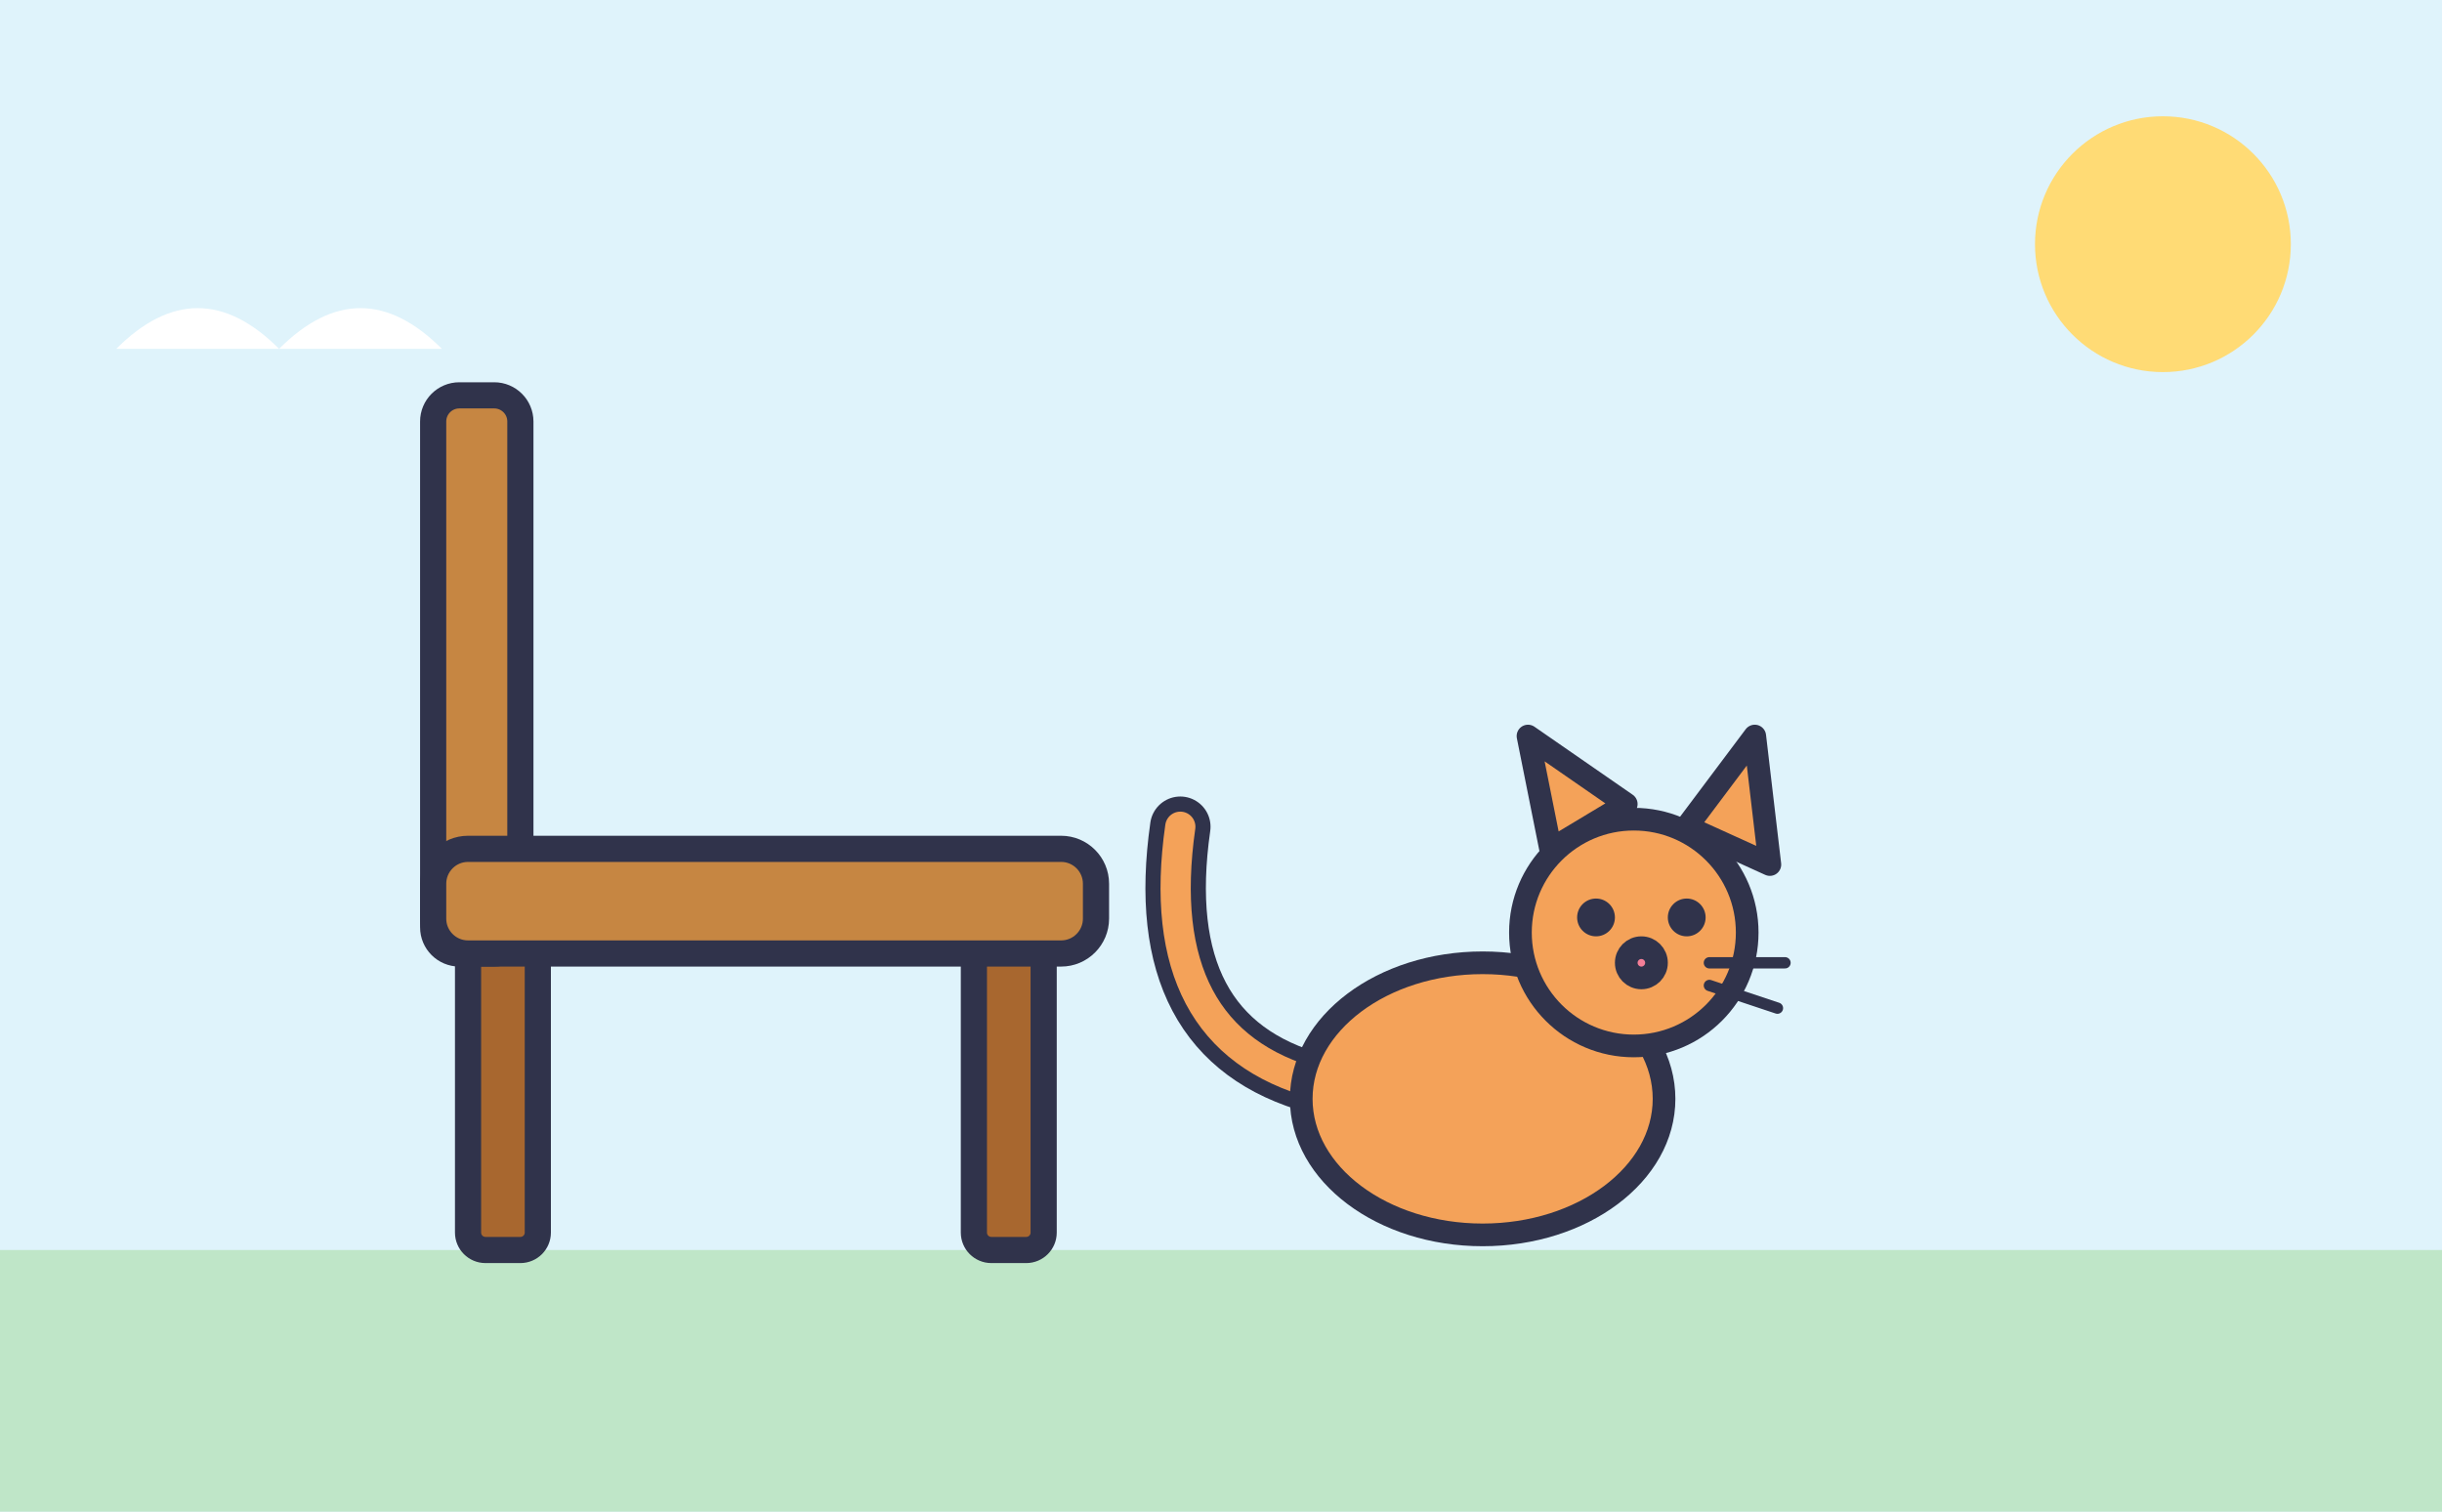
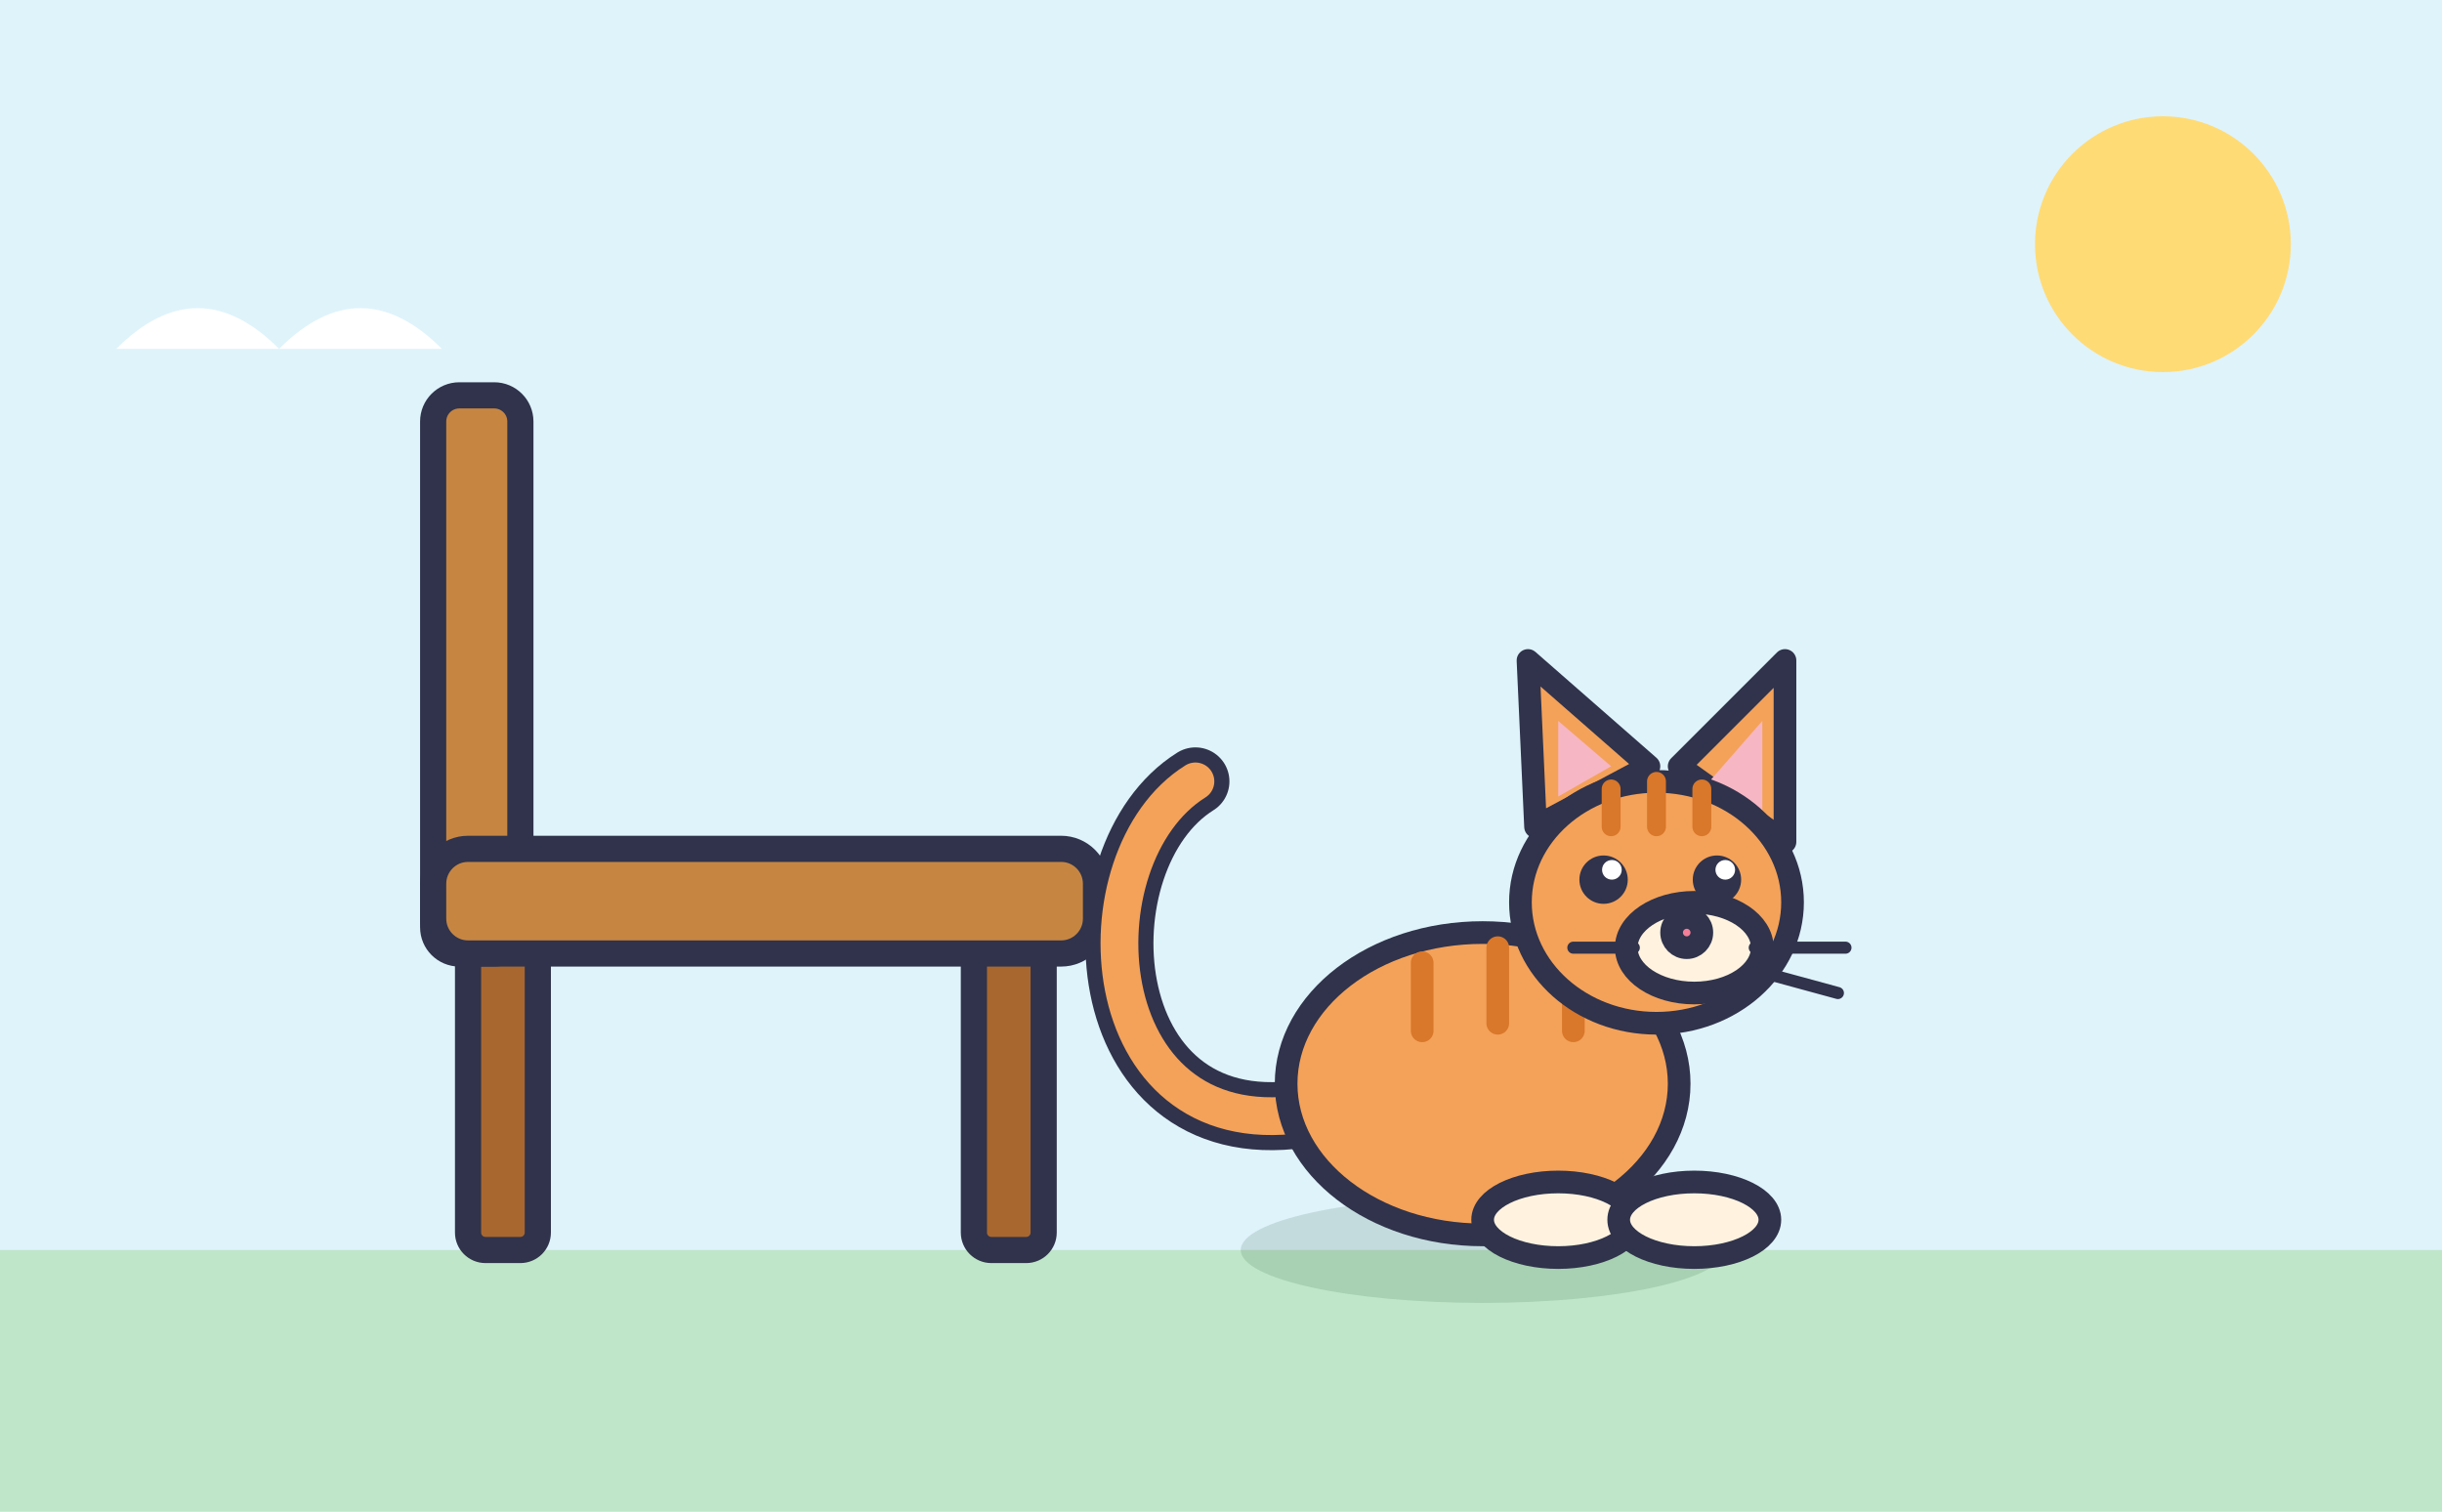
<svg xmlns="http://www.w3.org/2000/svg" viewBox="0 0 420 260">
  <rect width="420" height="260" fill="#dff3fb" />
  <circle cx="372" cy="42" r="22" fill="#ffdb75" />
  <path d="M20 60q14-14 28 0q14-14 28 0z" fill="#fff" />
  <rect y="215" width="420" height="45" fill="#bfe6c8" />
  <g transform="translate(130 215) scale(1.5)">
    <rect x="-33" y="-35" width="8" height="35" rx="2" fill="#a8672f" stroke="#30334b" stroke-width="3" stroke-linejoin="round" stroke-linecap="round" />
    <rect x="25" y="-35" width="8" height="35" rx="2" fill="#a8672f" stroke="#30334b" stroke-width="3" stroke-linejoin="round" stroke-linecap="round" />
    <rect x="-37" y="-98" width="10" height="64" rx="3" fill="#c68642" stroke="#30334b" stroke-width="3" stroke-linejoin="round" stroke-linecap="round" />
    <rect x="-37" y="-46" width="76" height="12" rx="4" fill="#c68642" stroke="#30334b" stroke-width="3" stroke-linejoin="round" stroke-linecap="round" />
  </g>
  <g transform="translate(255 215) scale(1.3)">
-     <path d="M-22,-22q-22,-6-18,-34" fill="none" stroke="#30334b" stroke-width="8" stroke-linejoin="round" stroke-linecap="round" />
-     <path d="M-22,-22q-22,-6-18,-34" fill="none" stroke="#f4a259" stroke-width="4" stroke-linejoin="round" stroke-linecap="round" />
-     <ellipse cx="0" cy="-20" rx="24" ry="18" fill="#f4a259" stroke="#30334b" stroke-width="3" stroke-linejoin="round" stroke-linecap="round" />
-     <ellipse cx="20" cy="-42" rx="15" ry="15" fill="#f4a259" stroke="#30334b" stroke-width="3" stroke-linejoin="round" stroke-linecap="round" />
-     <path d="M9,-53l-3,-15l13,9z" fill="#f4a259" stroke="#30334b" stroke-width="3" stroke-linejoin="round" stroke-linecap="round" />
-     <path d="M27,-56l9,-12l2,17z" fill="#f4a259" stroke="#30334b" stroke-width="3" stroke-linejoin="round" stroke-linecap="round" />
-     <circle cx="15" cy="-44" r="2.5" fill="#30334b" />
-     <circle cx="27" cy="-44" r="2.5" fill="#30334b" />
-     <ellipse cx="21" cy="-38" rx="2" ry="2" fill="#f47f98" stroke="#30334b" stroke-width="3" stroke-linejoin="round" stroke-linecap="round" />
-     <path d="M30,-38h10M30,-35l9,3" fill="none" stroke="#30334b" stroke-width="1.5" stroke-linejoin="round" stroke-linecap="round" />
+     <ellipse cx="0" cy="0" rx="32" ry="7" fill="#2a5a3c" opacity=".16" />
+     <path d="M-24,-18C-52,-14 -54,-52 -38,-62" fill="none" stroke="#30334b" stroke-width="9" stroke-linejoin="round" stroke-linecap="round" />
+     <path d="M-24,-18C-52,-14 -54,-52 -38,-62" fill="none" stroke="#f4a259" stroke-width="5" stroke-linejoin="round" stroke-linecap="round" />
+     <ellipse cx="0" cy="-22" rx="26" ry="20" fill="#f4a259" stroke="#30334b" stroke-width="3" stroke-linejoin="round" stroke-linecap="round" />
+     <path d="M-8,-38v9M2,-40v10M12,-38v9" fill="none" stroke="#d9772a" stroke-width="3" stroke-linejoin="round" stroke-linecap="round" />
+     <ellipse cx="10" cy="-4" rx="10" ry="5" fill="#fff3e0" stroke="#30334b" stroke-width="3" stroke-linejoin="round" stroke-linecap="round" />
+     <ellipse cx="28" cy="-4" rx="10" ry="5" fill="#fff3e0" stroke="#30334b" stroke-width="3" stroke-linejoin="round" stroke-linecap="round" />
+     <path d="M7,-56L6,-78L22,-64Z" fill="#f4a259" stroke="#30334b" stroke-width="3" stroke-linejoin="round" stroke-linecap="round" />
+     <path d="M26,-64L40,-78L40,-54Z" fill="#f4a259" stroke="#30334b" stroke-width="3" stroke-linejoin="round" stroke-linecap="round" />
+     <path d="M10,-60L10,-70L17,-64Z" fill="#f6b6c4" stroke="#30334b" stroke-width="0" stroke-linejoin="round" stroke-linecap="round" />
+     <path d="M30,-62L37,-70L37,-58Z" fill="#f6b6c4" stroke="#30334b" stroke-width="0" stroke-linejoin="round" stroke-linecap="round" />
+     <ellipse cx="23" cy="-46" rx="18" ry="16" fill="#f4a259" stroke="#30334b" stroke-width="3" stroke-linejoin="round" stroke-linecap="round" />
+     <path d="M23,-62v6M17,-61v5M29,-61v5" fill="none" stroke="#d9772a" stroke-width="2.5" stroke-linejoin="round" stroke-linecap="round" />
+     <ellipse cx="28" cy="-40" rx="9" ry="6" fill="#fff3e0" stroke="#30334b" stroke-width="3" stroke-linejoin="round" stroke-linecap="round" />
+     <circle cx="16" cy="-49" r="3.2" fill="#30334b" />
+     <circle cx="17.1" cy="-50.3" r="1.3" fill="#fff" />
+     <circle cx="31" cy="-49" r="3.2" fill="#30334b" />
+     <circle cx="32.1" cy="-50.3" r="1.3" fill="#fff" />
+     <ellipse cx="27" cy="-42" rx="2" ry="2" fill="#f47f98" stroke="#30334b" stroke-width="3" stroke-linejoin="round" stroke-linecap="round" />
+     <path d="M36,-40h12M36,-37l11,3M20,-40h-8" fill="none" stroke="#30334b" stroke-width="1.6" stroke-linejoin="round" stroke-linecap="round" />
  </g>
</svg>
